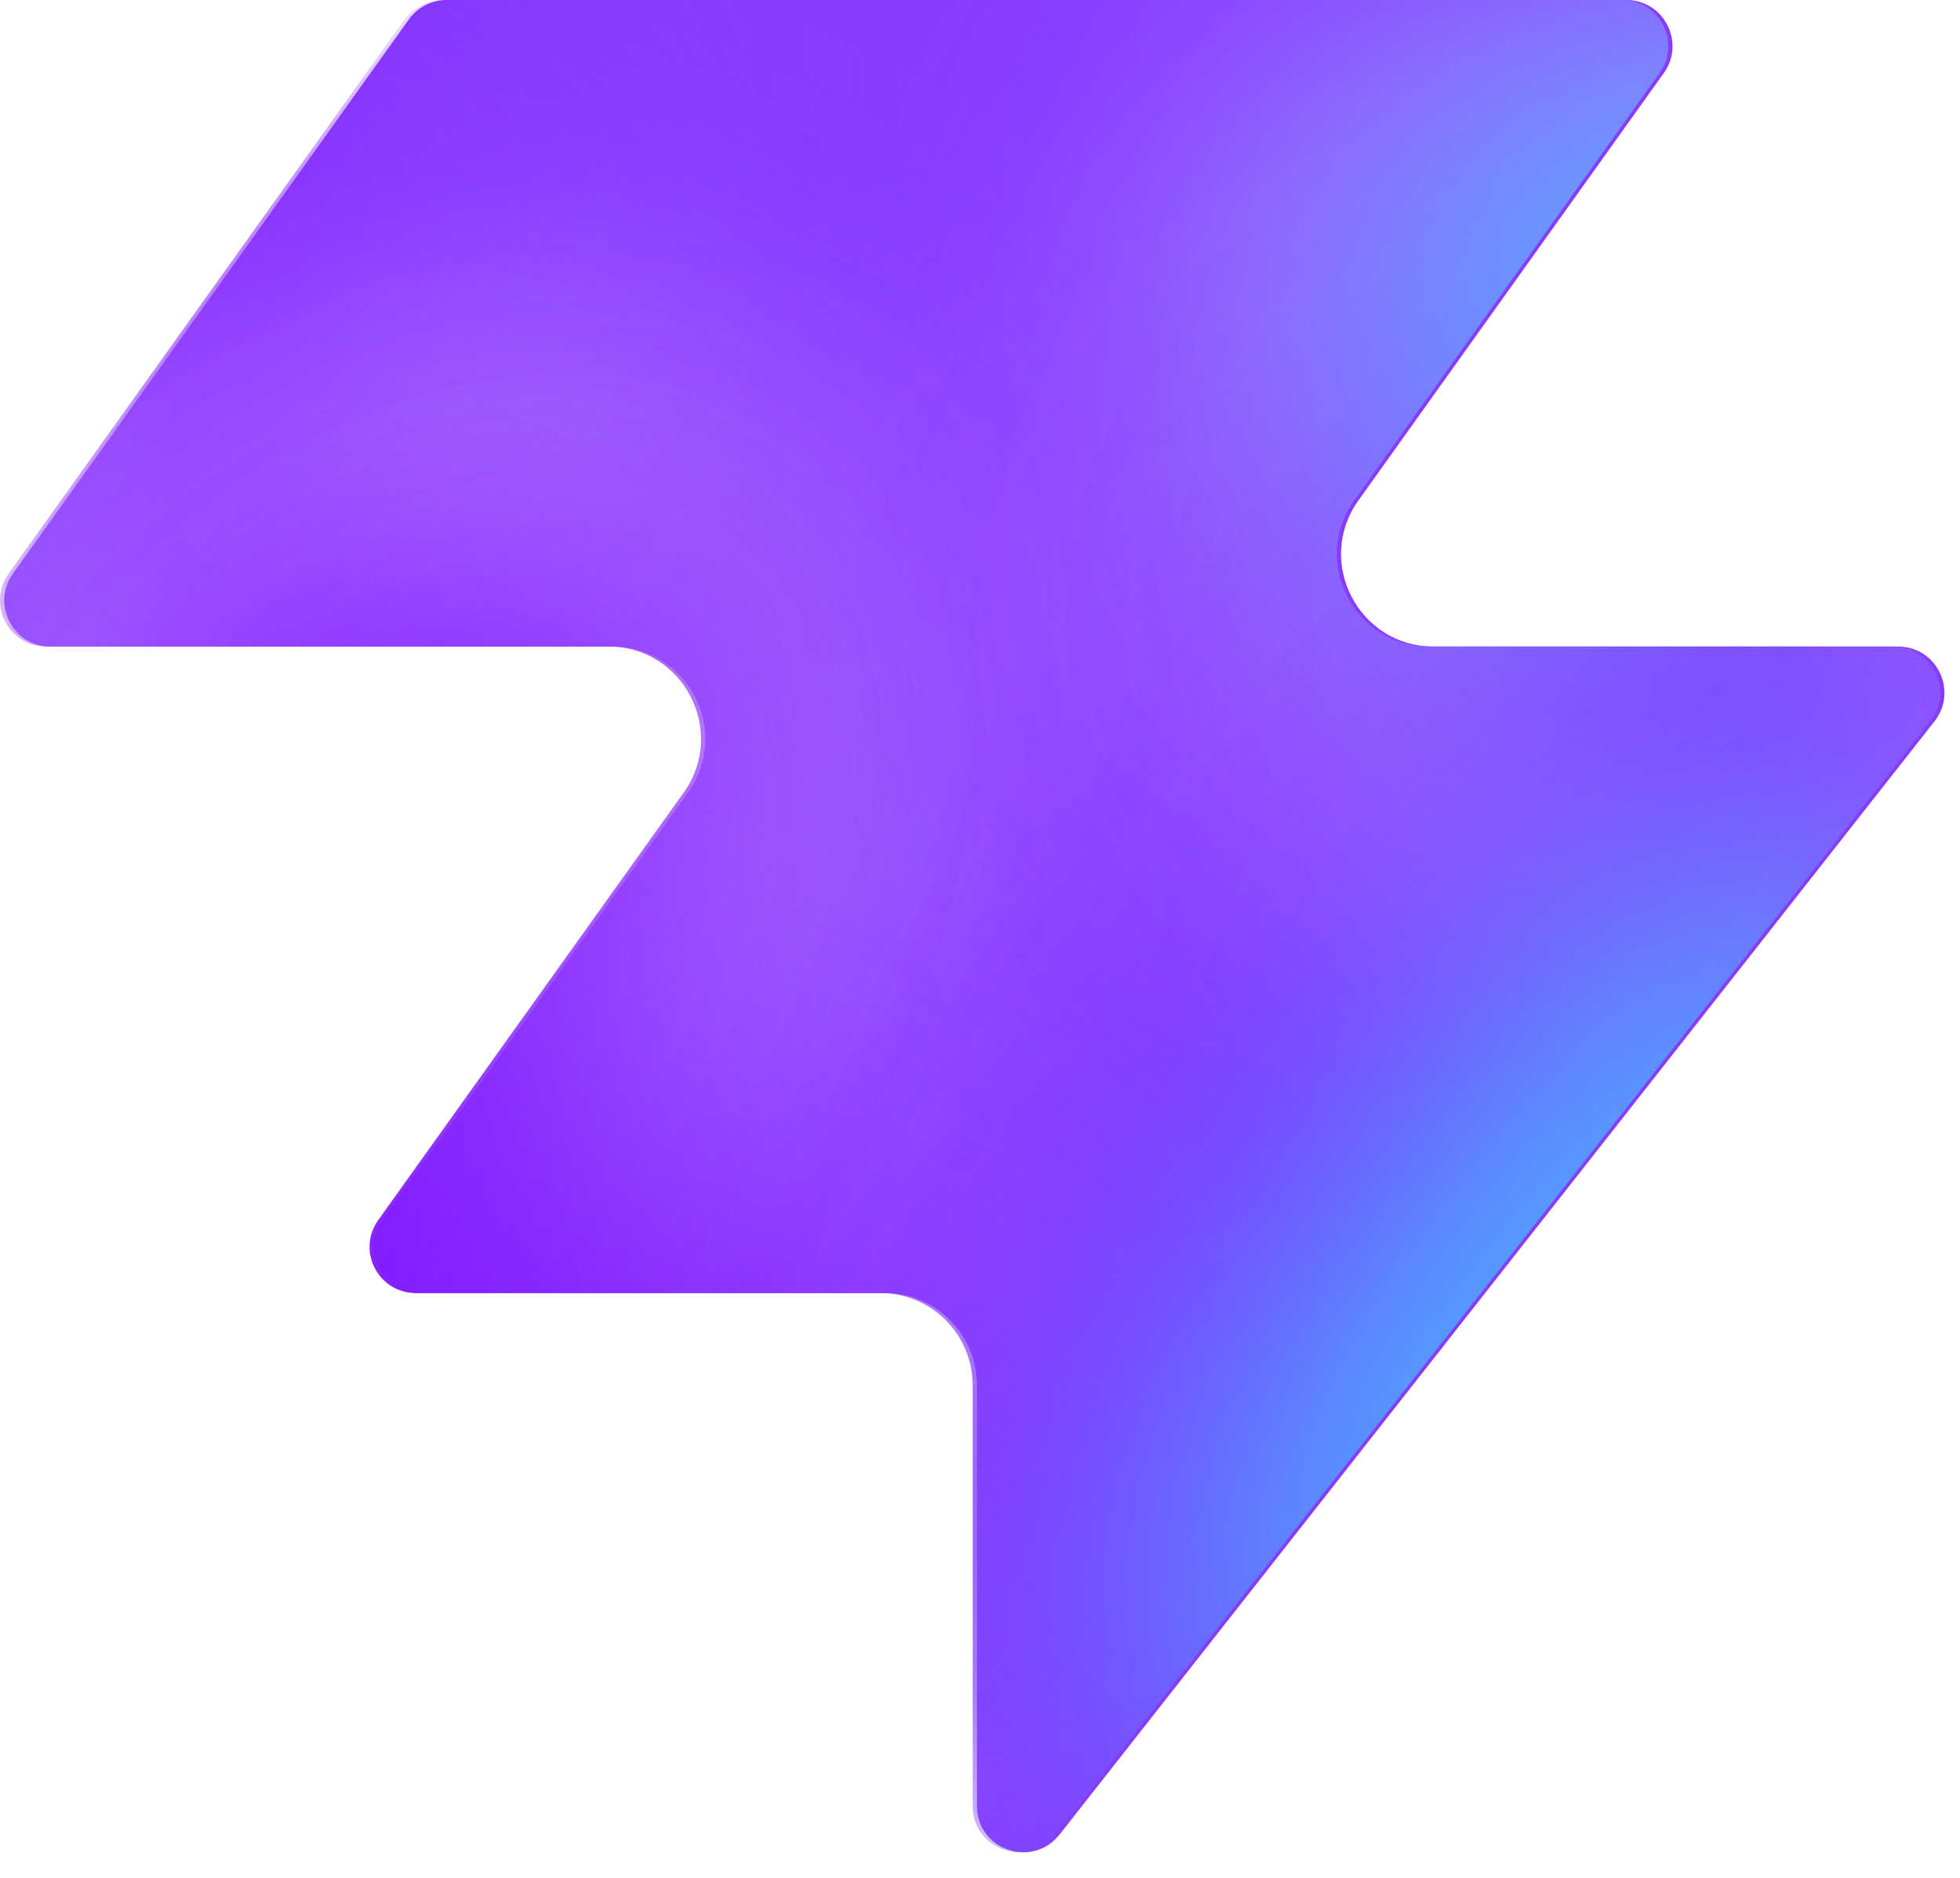
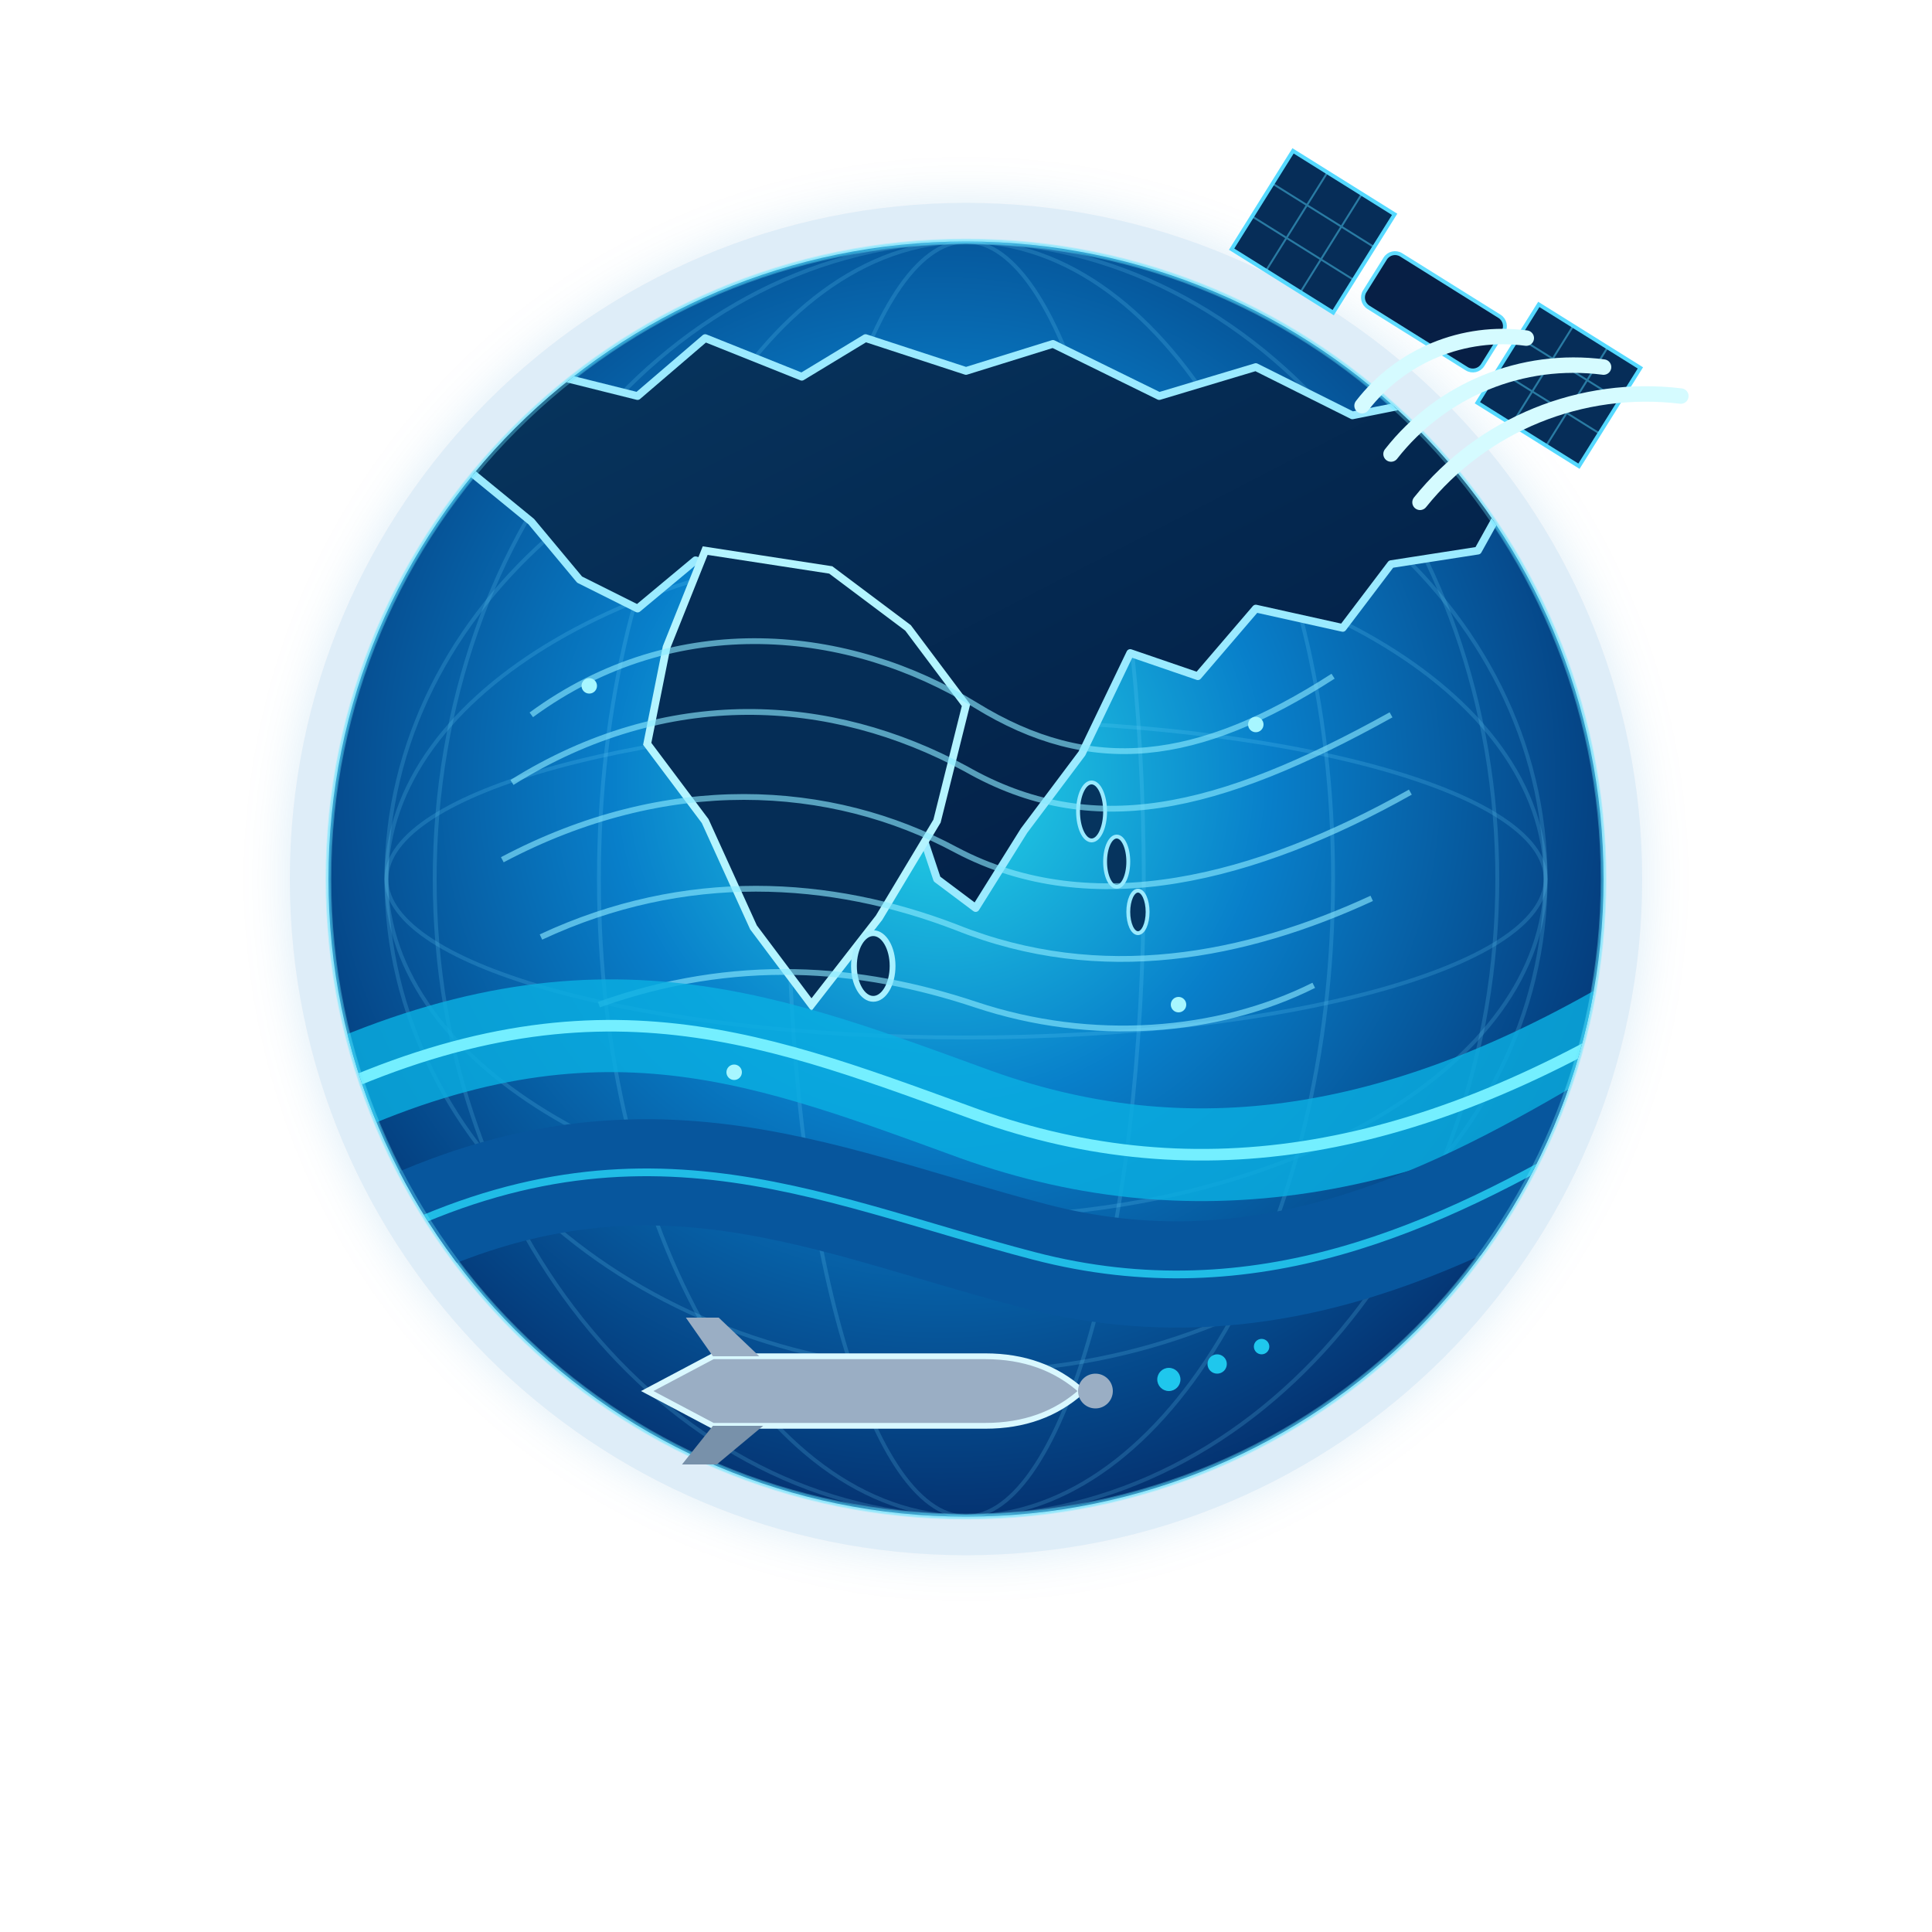
- <svg xmlns="http://www.w3.org/2000/svg" width="48" height="46" fill="none" viewBox="0 0 48 46">
-   <path fill="#863bff" d="M25.946 44.938c-.664.845-2.021.375-2.021-.698V33.937a2.26 2.26 0 0 0-2.262-2.262H10.287c-.92 0-1.456-1.04-.92-1.788l7.48-10.471c1.07-1.497 0-3.578-1.842-3.578H1.237c-.92 0-1.456-1.04-.92-1.788L10.013.474c.214-.297.556-.474.92-.474h28.894c.92 0 1.456 1.04.92 1.788l-7.48 10.471c-1.07 1.498 0 3.579 1.842 3.579h11.377c.943 0 1.473 1.088.89 1.83L25.947 44.94z" style="fill:#863bff;fill:color(display-p3 .525 .23 1);fill-opacity:1" />
-   <mask id="a" width="48" height="46" x="0" y="0" maskUnits="userSpaceOnUse" style="mask-type:alpha">
-     <path fill="#000" d="M25.842 44.938c-.664.844-2.021.375-2.021-.698V33.937a2.26 2.26 0 0 0-2.262-2.262H10.183c-.92 0-1.456-1.04-.92-1.788l7.48-10.471c1.07-1.498 0-3.579-1.842-3.579H1.133c-.92 0-1.456-1.04-.92-1.787L9.91.473c.214-.297.556-.474.92-.474h28.894c.92 0 1.456 1.04.92 1.788l-7.48 10.471c-1.07 1.498 0 3.578 1.842 3.578h11.377c.943 0 1.473 1.088.89 1.832L25.843 44.94z" style="fill:#000;fill-opacity:1" />
-   </mask>
-   <g mask="url(#a)">
-     <g filter="url(#b)">
-       <ellipse cx="5.508" cy="14.704" fill="#ede6ff" rx="5.508" ry="14.704" style="fill:#ede6ff;fill:color(display-p3 .927 .903 1);fill-opacity:1" transform="matrix(.00324 1 1 -.00324 -4.47 31.516)" />
+ <svg xmlns="http://www.w3.org/2000/svg" viewBox="0 0 1000 1000" role="img" aria-labelledby="title desc">
+   <defs>
+     <radialGradient id="ocean" cx="48%" cy="42%" r="62%">
+       <stop offset="0" stop-color="#25d7e8" />
+       <stop offset=".42" stop-color="#087fca" />
+       <stop offset="1" stop-color="#042b68" />
+     </radialGradient>
+     <linearGradient id="wave" x1="0" y1="0" x2="1" y2="1">
+       <stop offset="0" stop-color="#0b65bd" />
+       <stop offset=".55" stop-color="#10c7e7" />
+       <stop offset="1" stop-color="#0873ca" />
+     </linearGradient>
+     <linearGradient id="land" x1="0" y1="0" x2="1" y2="1">
+       <stop offset="0" stop-color="#07365f" />
+       <stop offset="1" stop-color="#021b42" />
+     </linearGradient>
+     <filter id="glow" x="-50%" y="-50%" width="200%" height="200%">
+       <feGaussianBlur stdDeviation="12" result="b" />
+       <feMerge>
+         <feMergeNode in="b" />
+         <feMergeNode in="SourceGraphic" />
+       </feMerge>
+     </filter>
+     <clipPath id="globeClip">
+       <circle cx="500" cy="455" r="330" />
+     </clipPath>
+   </defs>
+   <circle cx="500" cy="455" r="350" fill="#087fca" opacity=".14" filter="url(#glow)" />
+   <circle cx="500" cy="455" r="330" fill="url(#ocean)" stroke="#39d8ff" stroke-opacity=".32" stroke-width="2" />
+   <g clip-path="url(#globeClip)">
+     <g fill="none" stroke="#73dcff" stroke-opacity=".18" stroke-width="2">
+       <ellipse cx="500" cy="455" rx="300" ry="82" />
+       <ellipse cx="500" cy="455" rx="300" ry="175" />
+       <ellipse cx="500" cy="455" rx="300" ry="255" />
+       <ellipse cx="500" cy="455" rx="92" ry="330" />
+       <ellipse cx="500" cy="455" rx="190" ry="330" />
+       <ellipse cx="500" cy="455" rx="275" ry="330" />
    </g>
-     <g filter="url(#c)">
-       <ellipse cx="10.399" cy="29.851" fill="#ede6ff" rx="10.399" ry="29.851" style="fill:#ede6ff;fill:color(display-p3 .927 .903 1);fill-opacity:1" transform="matrix(.00324 1 1 -.00324 -39.328 7.883)" />
+     <path d="M220 225 L270 190 L330 205 L365 175 L415 195 L448 175 L500 192              L545 178 L600 205 L650 190 L700 215 L750 205 L790 240              L765 285 L720 292 L695 325 L650 315 L620 350 L585 338              L560 390 L530 430 L505 470 L485 455 L470 410 L445 375              L425 330 L395 300 L360 290 L330 315 L300 300 L275 270 Z" fill="url(#land)" stroke="#9beaff" stroke-width="4" stroke-linejoin="round" />
+     <path d="M365 285 L430 295 L470 325 L500 365 L485 425 L455 475              L420 520 L390 480 L365 425 L335 385 L345 335 Z" fill="#052d56" stroke="#b4f4ff" stroke-width="4" />
+     <ellipse cx="452" cy="500" rx="10" ry="17" fill="#052d56" stroke="#aaf0ff" stroke-width="3" />
+     <g fill="#06345e" stroke="#9beaff" stroke-width="2">
+       <ellipse cx="565" cy="420" rx="7" ry="15" />
+       <ellipse cx="578" cy="446" rx="6" ry="13" />
+       <ellipse cx="589" cy="472" rx="5" ry="11" />
    </g>
-     <g filter="url(#d)">
-       <ellipse cx="5.508" cy="30.487" fill="#7e14ff" rx="5.508" ry="30.487" style="fill:#7e14ff;fill:color(display-p3 .492 .077 1);fill-opacity:1" transform="rotate(89.814 -25.913 -14.639)scale(1 -1)" />
+     <g fill="none" stroke="#8beaff" stroke-opacity=".62" stroke-width="3">
+       <path d="M275 370 C350 315 440 325 505 365 C565 402 620 395 690 350" />
+       <path d="M265 405 C345 355 430 360 500 398 C565 435 630 420 720 370" />
+       <path d="M260 445 C345 400 430 405 495 440 C565 477 650 455 730 410" />
+       <path d="M280 485 C355 450 430 455 495 480 C570 510 645 495 710 465" />
+       <path d="M310 520 C380 495 445 500 505 520 C565 540 630 535 680 510" />
    </g>
-     <g filter="url(#e)">
-       <ellipse cx="5.508" cy="30.599" fill="#7e14ff" rx="5.508" ry="30.599" style="fill:#7e14ff;fill:color(display-p3 .492 .077 1);fill-opacity:1" transform="rotate(89.814 -32.644 -3.334)scale(1 -1)" />
-     </g>
-     <g filter="url(#f)">
-       <ellipse cx="5.508" cy="30.599" fill="#7e14ff" rx="5.508" ry="30.599" style="fill:#7e14ff;fill:color(display-p3 .492 .077 1);fill-opacity:1" transform="matrix(.00324 1 1 -.00324 -34.34 30.47)" />
-     </g>
-     <g filter="url(#g)">
-       <ellipse cx="14.072" cy="22.078" fill="#ede6ff" rx="14.072" ry="22.078" style="fill:#ede6ff;fill:color(display-p3 .927 .903 1);fill-opacity:1" transform="rotate(93.35 24.506 48.493)scale(-1 1)" />
-     </g>
-     <g filter="url(#h)">
-       <ellipse cx="3.47" cy="21.501" fill="#7e14ff" rx="3.47" ry="21.501" style="fill:#7e14ff;fill:color(display-p3 .492 .077 1);fill-opacity:1" transform="rotate(89.009 28.708 47.59)scale(-1 1)" />
-     </g>
-     <g filter="url(#i)">
-       <ellipse cx="3.47" cy="21.501" fill="#7e14ff" rx="3.47" ry="21.501" style="fill:#7e14ff;fill:color(display-p3 .492 .077 1);fill-opacity:1" transform="rotate(89.009 28.708 47.59)scale(-1 1)" />
-     </g>
-     <g filter="url(#j)">
-       <ellipse cx=".387" cy="8.972" fill="#7e14ff" rx="4.407" ry="29.108" style="fill:#7e14ff;fill:color(display-p3 .492 .077 1);fill-opacity:1" transform="rotate(39.51 .387 8.972)" />
-     </g>
-     <g filter="url(#k)">
-       <ellipse cx="47.523" cy="-6.092" fill="#7e14ff" rx="4.407" ry="29.108" style="fill:#7e14ff;fill:color(display-p3 .492 .077 1);fill-opacity:1" transform="rotate(37.892 47.523 -6.092)" />
-     </g>
-     <g filter="url(#l)">
-       <ellipse cx="41.412" cy="6.333" fill="#47bfff" rx="5.971" ry="9.665" style="fill:#47bfff;fill:color(display-p3 .28 .748 1);fill-opacity:1" transform="rotate(37.892 41.412 6.333)" />
-     </g>
-     <g filter="url(#m)">
-       <ellipse cx="-1.879" cy="38.332" fill="#7e14ff" rx="4.407" ry="29.108" style="fill:#7e14ff;fill:color(display-p3 .492 .077 1);fill-opacity:1" transform="rotate(37.892 -1.88 38.332)" />
-     </g>
-     <g filter="url(#n)">
-       <ellipse cx="-1.879" cy="38.332" fill="#7e14ff" rx="4.407" ry="29.108" style="fill:#7e14ff;fill:color(display-p3 .492 .077 1);fill-opacity:1" transform="rotate(37.892 -1.88 38.332)" />
-     </g>
-     <g filter="url(#o)">
-       <ellipse cx="35.651" cy="29.907" fill="#7e14ff" rx="4.407" ry="29.108" style="fill:#7e14ff;fill:color(display-p3 .492 .077 1);fill-opacity:1" transform="rotate(37.892 35.651 29.907)" />
-     </g>
-     <g filter="url(#p)">
-       <ellipse cx="38.418" cy="32.4" fill="#47bfff" rx="5.971" ry="15.297" style="fill:#47bfff;fill:color(display-p3 .28 .748 1);fill-opacity:1" transform="rotate(37.892 38.418 32.4)" />
+     <path d="M150 575 C300 500 390 535 500 575 C615 618 730 600 860 520" fill="none" stroke="#0aaee2" stroke-width="48" opacity=".82" />
+     <path d="M150 575 C300 500 390 535 500 575 C615 618 730 600 860 520" fill="none" stroke="#74efff" stroke-width="6" />
+     <path d="M180 650 C325 570 420 620 535 650 C650 680 745 635 830 585" fill="none" stroke="#07569d" stroke-width="55" />
+     <path d="M180 650 C325 570 420 620 535 650 C650 680 745 635 830 585" fill="none" stroke="#20bce6" stroke-width="4" />
+   </g>
+   <circle cx="500" cy="455" r="330" fill="none" stroke="#6ce9ff" stroke-opacity=".35" stroke-width="3" />
+   <g transform="translate(735 105) rotate(32)">
+     <rect x="0" y="28" width="72" height="32" rx="6" fill="#071f45" stroke="#5fdcff" stroke-width="2" />
+     <rect x="-70" y="12" width="62" height="60" fill="#062d58" stroke="#55d9ff" stroke-width="2" />
+     <rect x="80" y="12" width="62" height="60" fill="#062d58" stroke="#55d9ff" stroke-width="2" />
+     <g stroke="#55d9ff" stroke-opacity=".45">
+       <path d="M-49 12V72 M-28 12V72 M-70 32H-8 M-70 52H-8" />
+       <path d="M101 12V72 M122 12V72 M80 32H142 M80 52H142" />
    </g>
  </g>
-   <defs>
-     <filter id="b" width="60.045" height="41.654" x="-19.77" y="16.149" color-interpolation-filters="sRGB" filterUnits="userSpaceOnUse">
-       <feFlood flood-opacity="0" result="BackgroundImageFix" />
-       <feBlend in="SourceGraphic" in2="BackgroundImageFix" result="shape" />
-       <feGaussianBlur result="effect1_foregroundBlur_2002_17158" stdDeviation="7.659" />
-     </filter>
-     <filter id="c" width="90.34" height="51.437" x="-54.613" y="-7.533" color-interpolation-filters="sRGB" filterUnits="userSpaceOnUse">
-       <feFlood flood-opacity="0" result="BackgroundImageFix" />
-       <feBlend in="SourceGraphic" in2="BackgroundImageFix" result="shape" />
-       <feGaussianBlur result="effect1_foregroundBlur_2002_17158" stdDeviation="7.659" />
-     </filter>
-     <filter id="d" width="79.355" height="29.4" x="-49.64" y="2.03" color-interpolation-filters="sRGB" filterUnits="userSpaceOnUse">
-       <feFlood flood-opacity="0" result="BackgroundImageFix" />
-       <feBlend in="SourceGraphic" in2="BackgroundImageFix" result="shape" />
-       <feGaussianBlur result="effect1_foregroundBlur_2002_17158" stdDeviation="4.596" />
-     </filter>
-     <filter id="e" width="79.579" height="29.4" x="-45.045" y="20.029" color-interpolation-filters="sRGB" filterUnits="userSpaceOnUse">
-       <feFlood flood-opacity="0" result="BackgroundImageFix" />
-       <feBlend in="SourceGraphic" in2="BackgroundImageFix" result="shape" />
-       <feGaussianBlur result="effect1_foregroundBlur_2002_17158" stdDeviation="4.596" />
-     </filter>
-     <filter id="f" width="79.579" height="29.4" x="-43.513" y="21.178" color-interpolation-filters="sRGB" filterUnits="userSpaceOnUse">
-       <feFlood flood-opacity="0" result="BackgroundImageFix" />
-       <feBlend in="SourceGraphic" in2="BackgroundImageFix" result="shape" />
-       <feGaussianBlur result="effect1_foregroundBlur_2002_17158" stdDeviation="4.596" />
-     </filter>
-     <filter id="g" width="74.749" height="58.852" x="15.756" y="-17.901" color-interpolation-filters="sRGB" filterUnits="userSpaceOnUse">
-       <feFlood flood-opacity="0" result="BackgroundImageFix" />
-       <feBlend in="SourceGraphic" in2="BackgroundImageFix" result="shape" />
-       <feGaussianBlur result="effect1_foregroundBlur_2002_17158" stdDeviation="7.659" />
-     </filter>
-     <filter id="h" width="61.377" height="25.362" x="23.548" y="2.284" color-interpolation-filters="sRGB" filterUnits="userSpaceOnUse">
-       <feFlood flood-opacity="0" result="BackgroundImageFix" />
-       <feBlend in="SourceGraphic" in2="BackgroundImageFix" result="shape" />
-       <feGaussianBlur result="effect1_foregroundBlur_2002_17158" stdDeviation="4.596" />
-     </filter>
-     <filter id="i" width="61.377" height="25.362" x="23.548" y="2.284" color-interpolation-filters="sRGB" filterUnits="userSpaceOnUse">
-       <feFlood flood-opacity="0" result="BackgroundImageFix" />
-       <feBlend in="SourceGraphic" in2="BackgroundImageFix" result="shape" />
-       <feGaussianBlur result="effect1_foregroundBlur_2002_17158" stdDeviation="4.596" />
-     </filter>
-     <filter id="j" width="56.045" height="63.649" x="-27.636" y="-22.853" color-interpolation-filters="sRGB" filterUnits="userSpaceOnUse">
-       <feFlood flood-opacity="0" result="BackgroundImageFix" />
-       <feBlend in="SourceGraphic" in2="BackgroundImageFix" result="shape" />
-       <feGaussianBlur result="effect1_foregroundBlur_2002_17158" stdDeviation="4.596" />
-     </filter>
-     <filter id="k" width="54.814" height="64.646" x="20.116" y="-38.415" color-interpolation-filters="sRGB" filterUnits="userSpaceOnUse">
-       <feFlood flood-opacity="0" result="BackgroundImageFix" />
-       <feBlend in="SourceGraphic" in2="BackgroundImageFix" result="shape" />
-       <feGaussianBlur result="effect1_foregroundBlur_2002_17158" stdDeviation="4.596" />
-     </filter>
-     <filter id="l" width="33.541" height="35.313" x="24.641" y="-11.323" color-interpolation-filters="sRGB" filterUnits="userSpaceOnUse">
-       <feFlood flood-opacity="0" result="BackgroundImageFix" />
-       <feBlend in="SourceGraphic" in2="BackgroundImageFix" result="shape" />
-       <feGaussianBlur result="effect1_foregroundBlur_2002_17158" stdDeviation="4.596" />
-     </filter>
-     <filter id="m" width="54.814" height="64.646" x="-29.286" y="6.009" color-interpolation-filters="sRGB" filterUnits="userSpaceOnUse">
-       <feFlood flood-opacity="0" result="BackgroundImageFix" />
-       <feBlend in="SourceGraphic" in2="BackgroundImageFix" result="shape" />
-       <feGaussianBlur result="effect1_foregroundBlur_2002_17158" stdDeviation="4.596" />
-     </filter>
-     <filter id="n" width="54.814" height="64.646" x="-29.286" y="6.009" color-interpolation-filters="sRGB" filterUnits="userSpaceOnUse">
-       <feFlood flood-opacity="0" result="BackgroundImageFix" />
-       <feBlend in="SourceGraphic" in2="BackgroundImageFix" result="shape" />
-       <feGaussianBlur result="effect1_foregroundBlur_2002_17158" stdDeviation="4.596" />
-     </filter>
-     <filter id="o" width="54.814" height="64.646" x="8.244" y="-2.416" color-interpolation-filters="sRGB" filterUnits="userSpaceOnUse">
-       <feFlood flood-opacity="0" result="BackgroundImageFix" />
-       <feBlend in="SourceGraphic" in2="BackgroundImageFix" result="shape" />
-       <feGaussianBlur result="effect1_foregroundBlur_2002_17158" stdDeviation="4.596" />
-     </filter>
-     <filter id="p" width="39.409" height="43.623" x="18.713" y="10.588" color-interpolation-filters="sRGB" filterUnits="userSpaceOnUse">
-       <feFlood flood-opacity="0" result="BackgroundImageFix" />
-       <feBlend in="SourceGraphic" in2="BackgroundImageFix" result="shape" />
-       <feGaussianBlur result="effect1_foregroundBlur_2002_17158" stdDeviation="4.596" />
-     </filter>
-   </defs>
+   <g fill="none" stroke="#d5fbff" stroke-width="8" stroke-linecap="round">
+     <path d="M705 210 A92 92 0 0 1 790 175" />
+     <path d="M720 235 A120 120 0 0 1 830 190" />
+     <path d="M735 260 A150 150 0 0 1 870 205" />
+   </g>
+   <g transform="translate(335 690)">
+     <path d="M0 30 L34 12 L175 12 Q205 12 225 30 Q205 48 175 48 L34 48 Z" fill="#9aaec4" stroke="#d9f8ff" stroke-width="3" />
+     <path d="M34 12 L20 -8 L37 -8 L58 12 Z" fill="#9aaec4" />
+     <path d="M34 48 L18 68 L36 68 L60 48 Z" fill="#7891aa" />
+     <ellipse cx="232" cy="30" rx="9" ry="9" fill="#9aaec4" />
+     <g fill="#1fc7ed">
+       <circle cx="270" cy="24" r="6" />
+       <circle cx="295" cy="16" r="5" />
+       <circle cx="318" cy="7" r="4" />
+     </g>
+   </g>
+   <g fill="#a7f6ff">
+     <circle cx="305" cy="355" r="4" />
+     <circle cx="650" cy="375" r="4" />
+     <circle cx="610" cy="520" r="4" />
+     <circle cx="380" cy="555" r="4" />
+   </g>
</svg>
